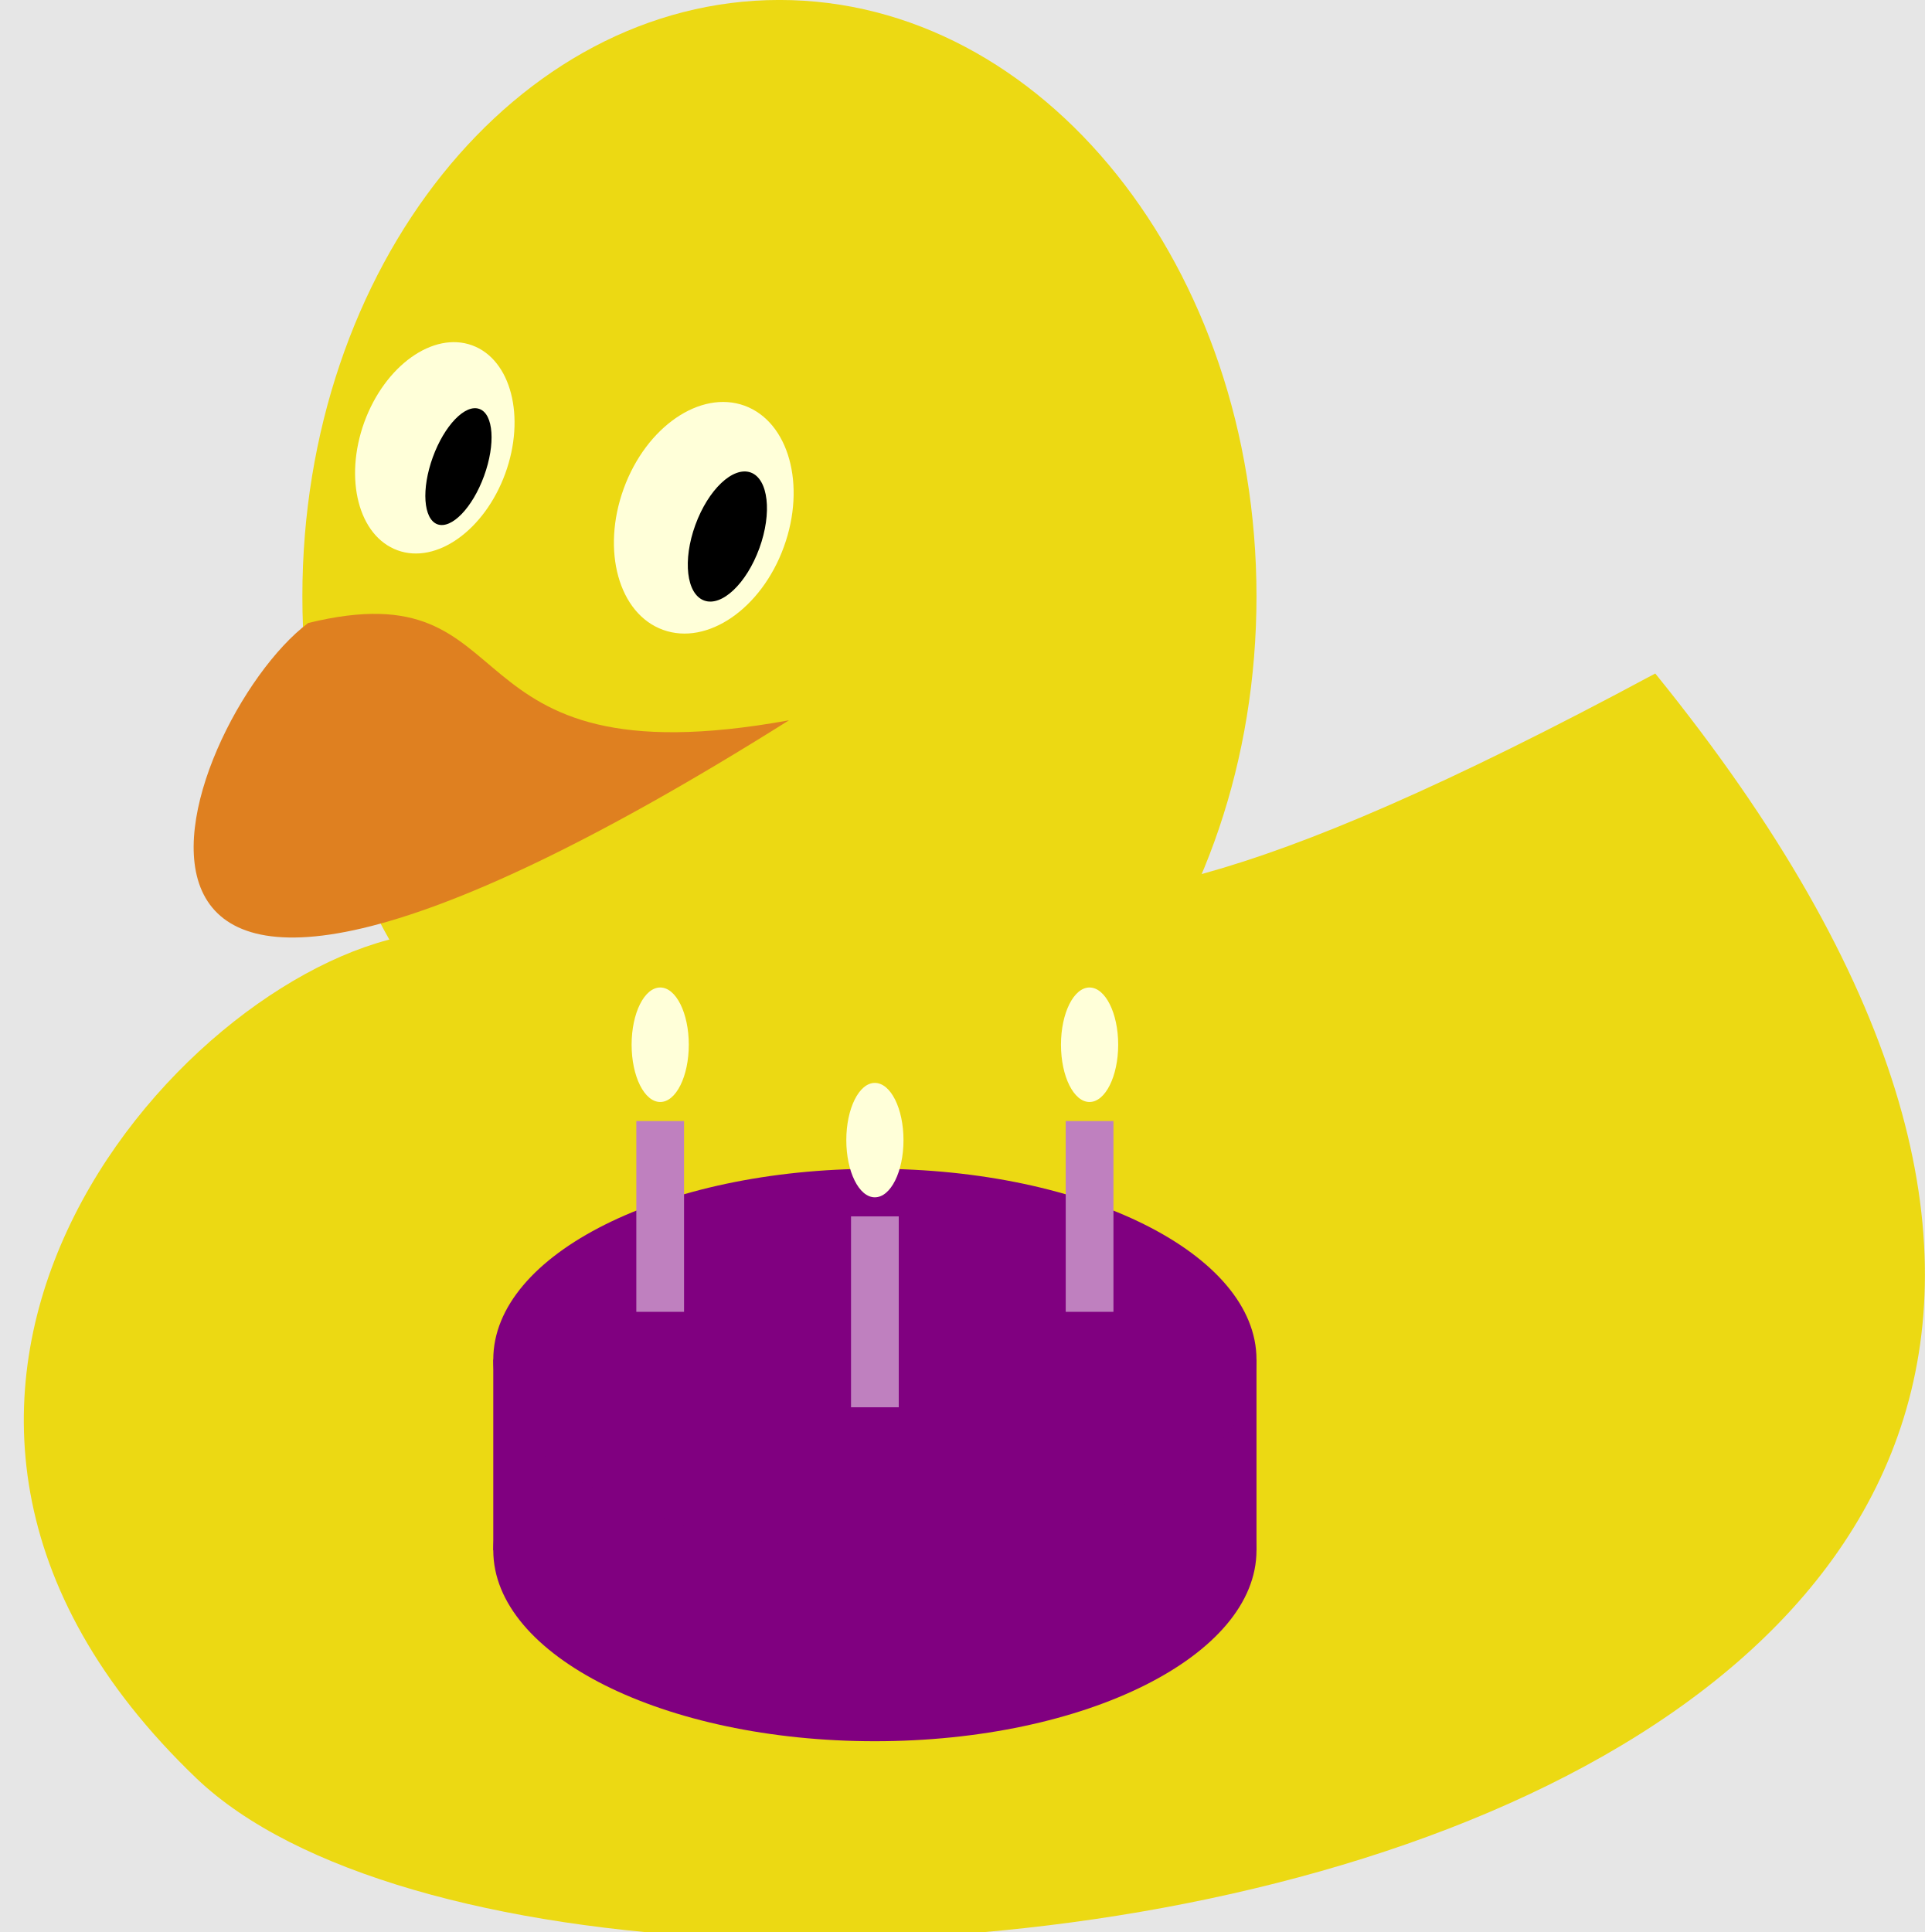
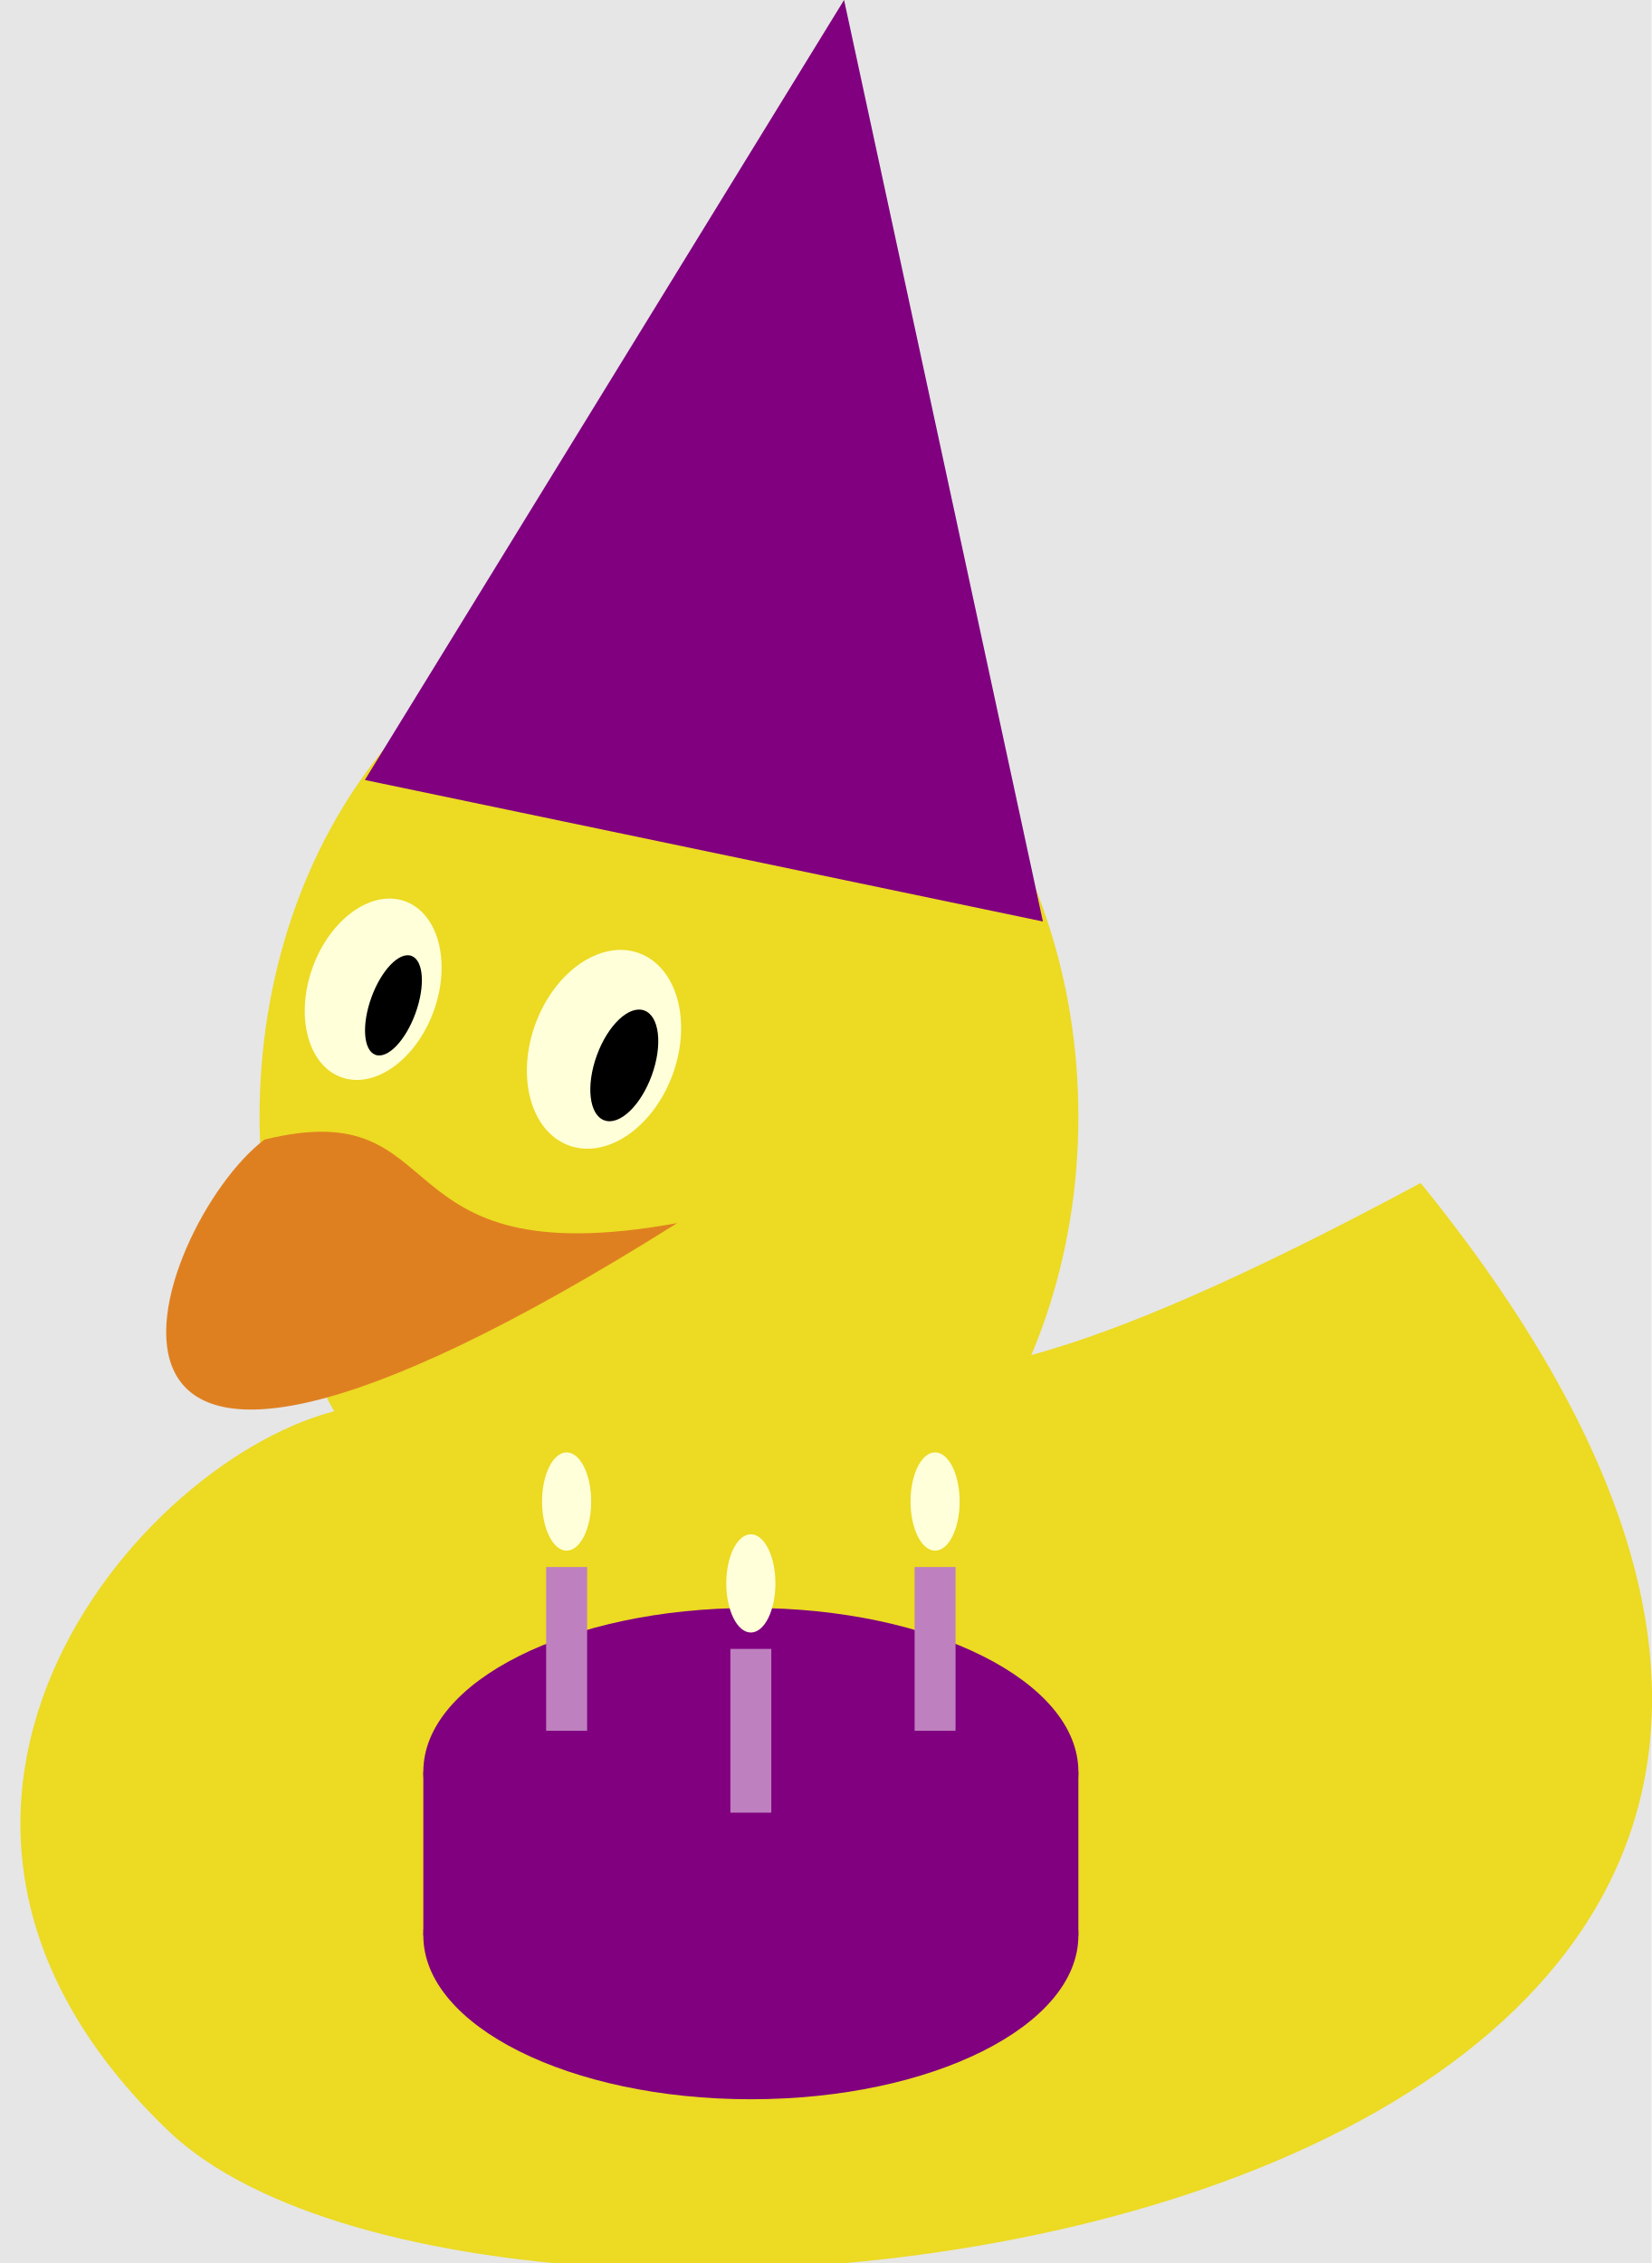
- <svg xmlns="http://www.w3.org/2000/svg" version="1.1" viewBox="0 -57.401 57.175 57.401">
+ <svg xmlns="http://www.w3.org/2000/svg" xmlns:xlink="http://www.w3.org/1999/xlink" version="1.1" viewBox="0 0 57.175 78.343">
+   <defs>
+     <clipPath id="cp0">
+       <path d="M12.631 27.002L29.221-.001L36.104 31.901" />
+     </clipPath>
+   </defs>
  <g id="page1">
-     <g transform="matrix(1 0 0 -1 0 0)">
-       <path d="M0 0H57.391V57.617H0Z" fill="#e6e6e6" />
-       <path d="M12.188 29.621C5.215 28.402 -5.895 15.789 5.84 4.562C17.602 -6.66 78.805 0.852 49.18 37.391C24.238 23.98 32.797 36.254 12.188 29.621Z" fill="#ecd913" />
-       <path d="M37.332 39.684C37.332 49.469 30.988 57.402 23.16 57.402C15.332 57.402 8.984 49.469 8.984 39.684C8.984 29.898 15.332 21.969 23.16 21.969C30.988 21.969 37.332 29.898 37.332 39.684Z" fill="#ecd913" />
-       <path d="M9.156 38.891C15.875 40.535 12.984 34.102 23.441 36C0 21.262 5.273 35.973 9.156 38.891Z" fill="#df8020" />
-       <path d="M23.289 41.152C23.957 42.988 23.438 44.867 22.121 45.348C20.809 45.824 19.199 44.723 18.531 42.883C17.863 41.043 18.383 39.164 19.699 38.688C21.012 38.211 22.621 39.312 23.289 41.152Z" fill="#ffffd9" />
-       <path d="M22.562 41.113C22.945 42.164 22.828 43.172 22.305 43.363C21.777 43.551 21.043 42.855 20.66 41.805C20.277 40.754 20.395 39.75 20.922 39.559C21.445 39.367 22.18 40.062 22.562 41.113Z" />
-       <path d="M15.012 43.332C15.625 45.016 15.184 46.719 14.027 47.141C12.871 47.562 11.438 46.539 10.824 44.859C10.215 43.176 10.652 41.473 11.812 41.051C12.969 40.629 14.398 41.652 15.012 43.332Z" fill="#ffffd9" />
-       <path d="M14.383 43.262C14.727 44.207 14.664 45.098 14.246 45.25C13.824 45.406 13.203 44.762 12.859 43.816C12.516 42.871 12.578 41.98 12.996 41.824C13.418 41.672 14.039 42.316 14.383 43.262Z" />
-       <path d="M37.332 11.34C37.332 14.469 32.258 17.008 25.992 17.008C19.73 17.008 14.656 14.469 14.656 11.34C14.656 8.207 19.73 5.668 25.992 5.668C32.258 5.668 37.332 8.207 37.332 11.34Z" fill="#800080" />
-       <path d="M14.656 11.34V17.008H37.332V11.34Z" fill="#800080" />
-       <path d="M37.332 17.008C37.332 20.141 32.258 22.676 25.992 22.676C19.73 22.676 14.656 20.141 14.656 17.008S19.73 11.34 25.992 11.34C32.258 11.34 37.332 13.875 37.332 17.008Z" fill="#800080" />
-       <path d="M18.906 18.426V24.094H20.324V18.426Z" fill="#bf80bf" />
-       <path d="M31.664 18.426V24.094H33.082V18.426Z" fill="#bf80bf" />
-       <path d="M25.285 15.59V21.262H26.703V15.59Z" fill="#bf80bf" />
-       <path d="M26.844 23.527C26.844 24.465 26.465 25.227 25.992 25.227C25.523 25.227 25.145 24.465 25.145 23.527S25.523 21.828 25.992 21.828C26.465 21.828 26.844 22.59 26.844 23.527Z" fill="#ffffd9" />
-       <path d="M33.223 26.363C33.223 27.301 32.84 28.062 32.371 28.062C31.902 28.062 31.523 27.301 31.523 26.363C31.523 25.422 31.902 24.66 32.371 24.66C32.84 24.66 33.223 25.422 33.223 26.363Z" fill="#ffffd9" />
-       <path d="M20.465 26.363C20.465 27.301 20.086 28.062 19.617 28.062C19.145 28.062 18.766 27.301 18.766 26.363C18.766 25.422 19.145 24.66 19.617 24.66C20.086 24.66 20.465 25.422 20.465 26.363Z" fill="#ffffd9" />
+     <path d="M0 78.343H57.175V0H0Z" fill="#e6e6e6" />
+     <path d="M12.189 48.721C5.216 49.94-5.896 62.554 5.839 73.779C17.603 85.005 78.804 77.493 49.181 40.954C24.236 54.362 32.797 42.088 12.189 48.721Z" fill="#ecda23" />
+     <path d="M37.332 38.658C37.332 28.873 30.987 20.941 23.159 20.941S8.986 28.873 8.986 38.658C8.986 48.443 15.331 56.375 23.159 56.375S37.332 48.443 37.332 38.658Z" fill="#ecda23" />
+     <path d="M9.156 39.452C15.874 37.807 12.983 44.242 23.443 42.343C-0 57.083 5.272 42.371 9.156 39.452Z" fill="#df8020" />
+     <path d="M23.289 37.192C23.958 35.353 23.436 33.475 22.122 32.997C20.808 32.518 19.201 33.622 18.531 35.46C17.862 37.299 18.384 39.178 19.698 39.656C21.012 40.134 22.619 39.031 23.289 37.192Z" fill="#ffffd9" />
+     <path d="M22.563 37.229C22.946 36.179 22.83 35.173 22.304 34.982C21.779 34.79 21.043 35.487 20.661 36.537C20.279 37.587 20.395 38.594 20.92 38.785C21.445 38.976 22.181 38.28 22.563 37.229Z" />
+     <path d="M15.012 35.009C15.624 33.328 15.183 31.623 14.027 31.202C12.871 30.781 11.437 31.803 10.825 33.485C10.213 35.167 10.654 36.871 11.811 37.292C12.967 37.713 14.4 36.691 15.012 35.009Z" fill="#ffffd9" />
+     <path d="M14.382 35.082C14.727 34.136 14.665 33.245 14.244 33.092C13.824 32.939 13.203 33.581 12.859 34.527C12.515 35.473 12.577 36.364 12.997 36.517C13.418 36.67 14.038 36.028 14.382 35.082Z" />
+     <path d="M12.631 27.002L29.221-.001L36.104 31.901" fill="#800080" />
+     <g clip-path="url(#cp0)">
+       <symbol id="tile0" style="overflow:visible">
+         <path d="M-.751 77.141L-.657 78.078L-1.375 78.686L-.456 78.886L-.099 79.757L.376 78.944L1.314 78.874L.688 78.172L.911 77.257L.049 77.636L-.751 77.141Z" fill="#ffffd9" />
+       </symbol>
+       <pattern id="pat0" x="0" y="0" width="4.819" height="2.409" patternUnits="userSpaceOnUse">
+         <clipPath id="patcp0">
+           <path d="M-2.409 2.409H2.409V0H-2.409Z" />
+         </clipPath>
+         <g clip-path="url(#patcp0)">
+           <g transform="matrix(.84805 -.52992 -.52992 -.84805 0 78.343)">
+             <use x="0" y="0" xlink:href="#tile0" />
+             <use x="-1.277" y="-2.043" xlink:href="#tile0" />
+             <use x="4.087" y="-2.554" xlink:href="#tile0" />
+             <use x="2.81" y="-4.597" xlink:href="#tile0" />
+           </g>
+         </g>
+       </pattern>
+       <path d="M35.322 20.253H72.134V59.746H35.322Z" fill="url(#pat0)" transform="matrix(.84805 -.52992 -.52992 -.84805 0 78.343)" />
    </g>
+     <path d="M37.332 67.005C37.332 63.874 32.256 61.335 25.994 61.335C19.732 61.335 14.655 63.874 14.655 67.005C14.655 70.136 19.732 72.674 25.994 72.674C32.256 72.674 37.332 70.136 37.332 67.005Z" fill="#800080" />
+     <path d="M14.655 67.005V61.335H37.332V67.005Z" fill="#800080" />
+     <path d="M37.332 61.335C37.332 58.204 32.256 55.666 25.994 55.666C19.732 55.666 14.655 58.204 14.655 61.335C14.655 64.466 19.732 67.005 25.994 67.005C32.256 67.005 37.332 64.466 37.332 61.335Z" fill="#800080" />
+     <path d="M18.907 59.918V54.249H20.325V59.918Z" fill="#bf80bf" />
+     <path d="M31.663 59.918V54.249H33.08V59.918Z" fill="#bf80bf" />
+     <path d="M25.285 62.753V57.083H26.702V62.753Z" fill="#bf80bf" />
+     <path d="M26.844 54.816C26.844 53.876 26.463 53.115 25.994 53.115S25.143 53.876 25.143 54.816S25.524 56.516 25.994 56.516S26.844 55.755 26.844 54.816Z" fill="#ffffd9" />
+     <path d="M33.222 51.981C33.222 51.042 32.842 50.28 32.372 50.28C31.902 50.28 31.522 51.042 31.522 51.981S31.902 53.682 32.372 53.682C32.842 53.682 33.222 52.92 33.222 51.981Z" fill="#ffffd9" />
+     <path d="M20.466 51.981C20.466 51.042 20.085 50.28 19.616 50.28S18.765 51.042 18.765 51.981S19.146 53.682 19.616 53.682S20.466 52.92 20.466 51.981Z" fill="#ffffd9" />
  </g>
</svg>
